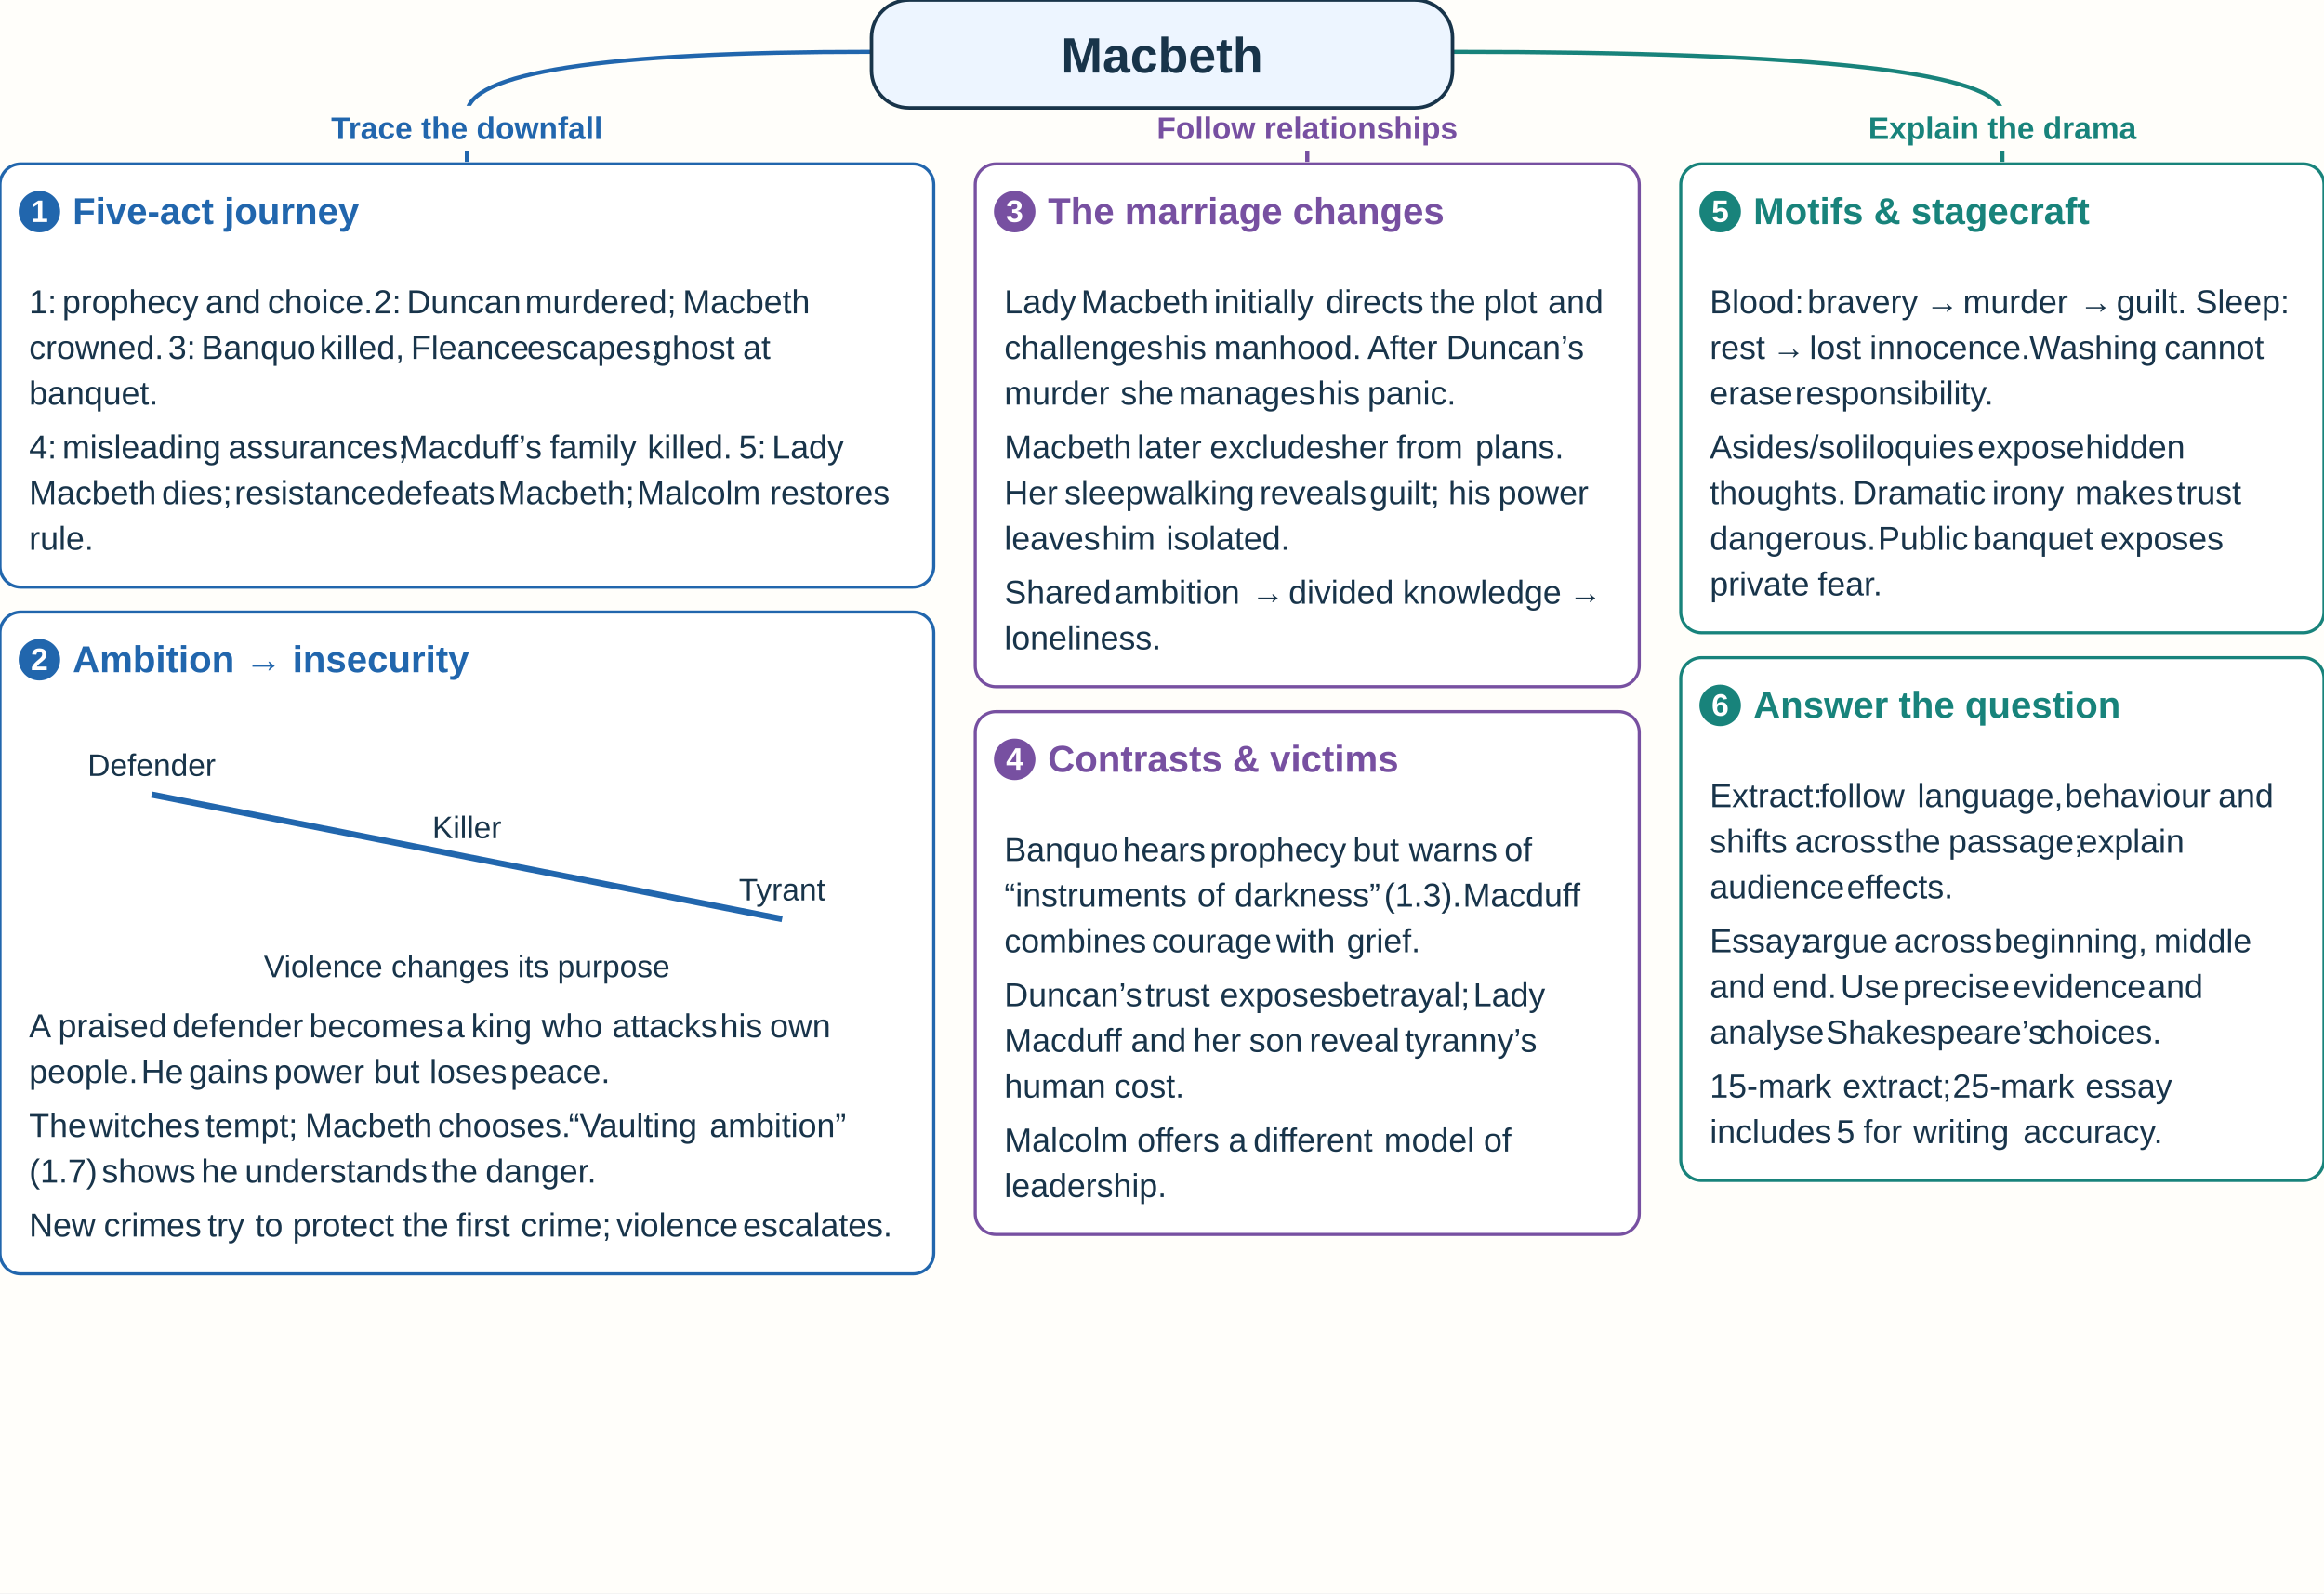
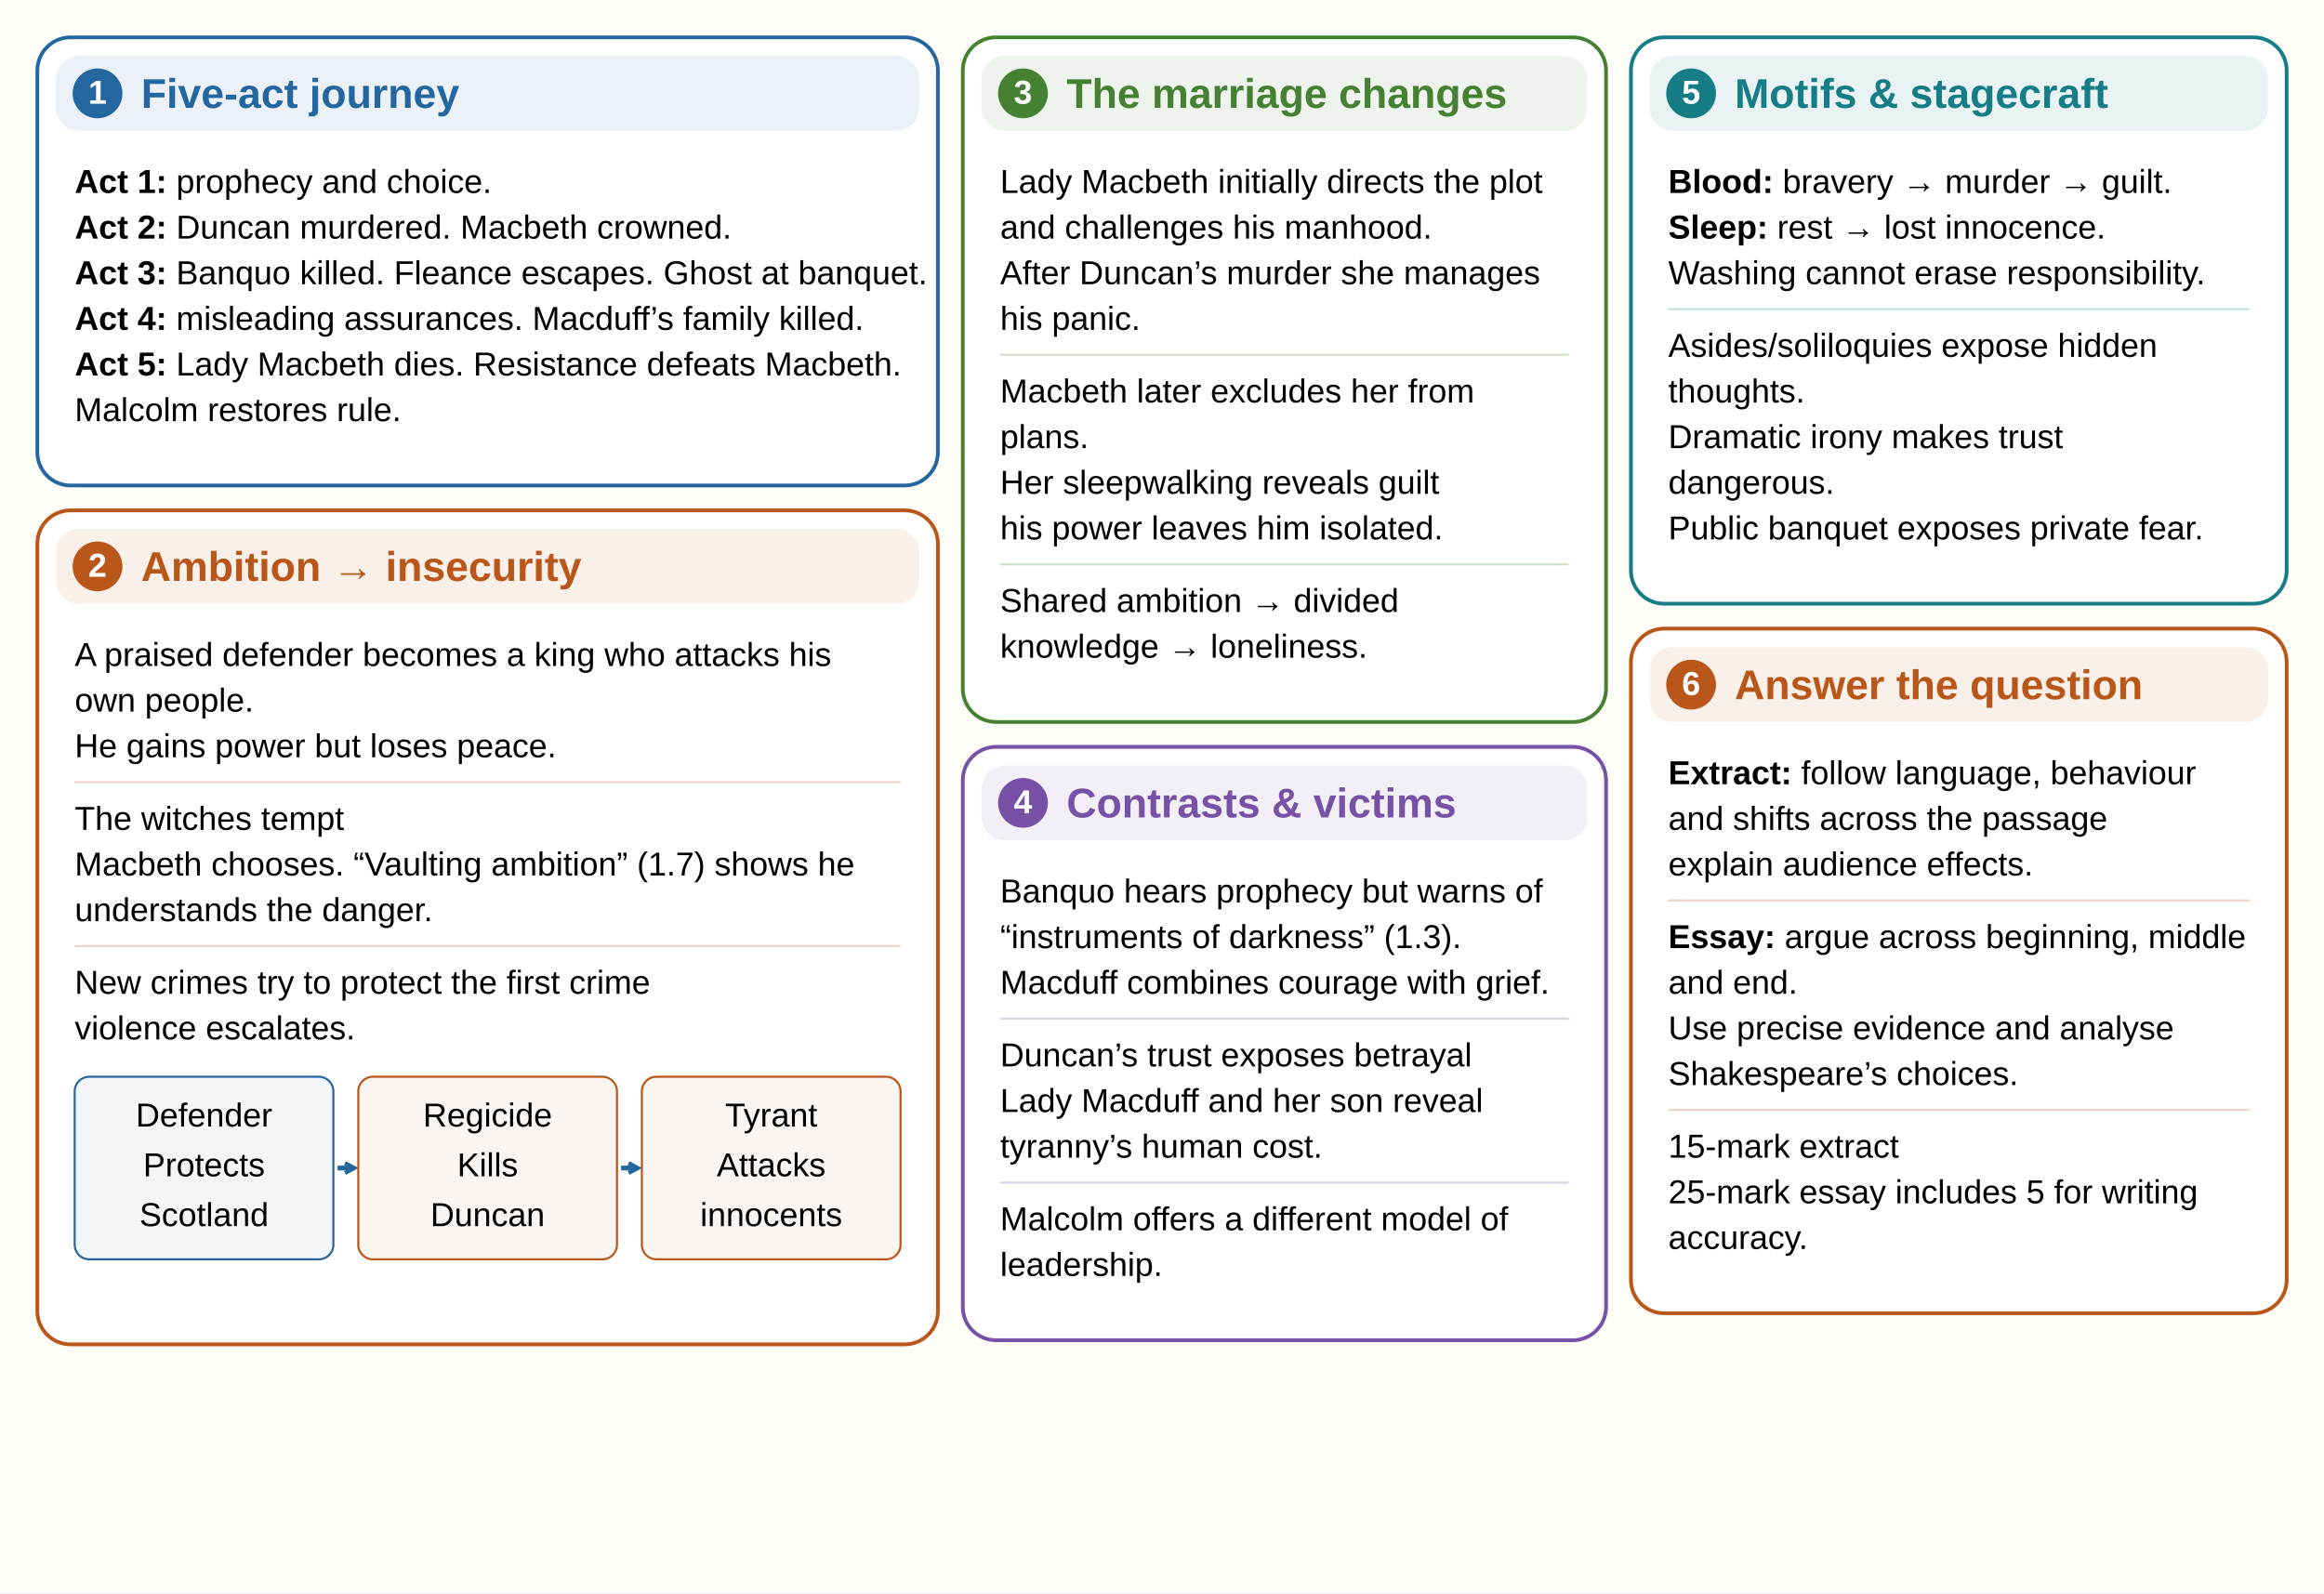
- <svg xmlns="http://www.w3.org/2000/svg" width="2400" height="1645.714" viewBox="0 0 1120 768" role="img" aria-labelledby="title description" data-print-width-mm="277" data-body-size="16">
+ <svg xmlns="http://www.w3.org/2000/svg" width="2400" height="1645.714" viewBox="0 0 1120 768" role="img" aria-labelledby="map-title map-description" data-print-width-mm="277" font-family="Segoe UI,Arial,sans-serif">
  <defs>
-     <radialGradient id="animalFill">
-       <stop stop-color="#fff5de" />
-       <stop offset="1" stop-color="#dceafd" />
-     </radialGradient>
-     <radialGradient id="nucleusFill">
-       <stop stop-color="#ddc7f4" />
-       <stop offset="1" stop-color="#9b79c2" />
-     </radialGradient>
-     <linearGradient id="leafFill" x2="0" y2="1">
-       <stop stop-color="#edf7b8" />
-       <stop offset="1" stop-color="#bfd882" />
-     </linearGradient>
+     <marker id="arrow-2366a0" viewBox="0 0 10 10" refX="9" refY="5" markerWidth="4" markerHeight="4" orient="auto-start-reverse">
+       <path d="M1 1L9 5L1 9" fill="none" stroke="#2366a0" stroke-width="2" stroke-linejoin="round" />
+     </marker>
+     <marker id="arrow-b95619" viewBox="0 0 10 10" refX="9" refY="5" markerWidth="4" markerHeight="4" orient="auto-start-reverse">
+       <path d="M1 1L9 5L1 9" fill="none" stroke="#b95619" stroke-width="2" stroke-linejoin="round" />
+     </marker>
+     <marker id="arrow-468133" viewBox="0 0 10 10" refX="9" refY="5" markerWidth="4" markerHeight="4" orient="auto-start-reverse">
+       <path d="M1 1L9 5L1 9" fill="none" stroke="#468133" stroke-width="2" stroke-linejoin="round" />
+     </marker>
+     <marker id="arrow-7651a5" viewBox="0 0 10 10" refX="9" refY="5" markerWidth="4" markerHeight="4" orient="auto-start-reverse">
+       <path d="M1 1L9 5L1 9" fill="none" stroke="#7651a5" stroke-width="2" stroke-linejoin="round" />
+     </marker>
+     <marker id="arrow-167d87" viewBox="0 0 10 10" refX="9" refY="5" markerWidth="4" markerHeight="4" orient="auto-start-reverse">
+       <path d="M1 1L9 5L1 9" fill="none" stroke="#167d87" stroke-width="2" stroke-linejoin="round" />
+     </marker>
+     <marker id="arrow-b95619" viewBox="0 0 10 10" refX="9" refY="5" markerWidth="4" markerHeight="4" orient="auto-start-reverse">
+       <path d="M1 1L9 5L1 9" fill="none" stroke="#b95619" stroke-width="2" stroke-linejoin="round" />
+     </marker>
  </defs>
-   <rect width="1120" height="768" fill="#fffefa" />
-   <g font-family="Segoe UI, Arial, sans-serif" fill="#18344a">
-     <path class="relationship-path" d="M420.0 25Q225.0 25 225.0 55V78" stroke="#2166ad" stroke-width="2" fill="none" />
-     <rect x="150.008" y="51" width="149.984" height="22" rx="5" fill="#fffefa" />
-     <text class="diagram-label" x="225.00" y="67.00" font-size="15" fill="#2166ad" font-weight="700" text-anchor="middle">Trace the downfall</text>
-     <g class="map-section" id="section-1" data-source-panel="0" data-bounds="0,0,450,204" transform="translate(0 79)">
-       <rect width="450" height="204" rx="10" fill="white" stroke="#2166ad" stroke-width="1.5" />
-       <g class="section-heading">
-         <circle cx="19" cy="23" r="10" fill="#2166ad" />
-         <text class="" x="19.00" y="28.00" font-size="15" fill="white" font-weight="700" text-anchor="middle">1</text>
-         <text class="" x="35.00" y="29.00" font-size="18" fill="#2166ad" font-weight="700" text-anchor="start">Five-act journey</text>
-       </g>
-       <g class="section-body">
-         <text class="body-text" x="14.00" y="72.00" font-size="16" fill="#18344a" font-weight="400" text-anchor="start">1:</text>
-         <text class="body-text" x="30.00" y="72.00" font-size="16" fill="#18344a" font-weight="400" text-anchor="start">prophecy</text>
-         <text class="body-text" x="99.00" y="72.00" font-size="16" fill="#18344a" font-weight="400" text-anchor="start">and</text>
-         <text class="body-text" x="129.00" y="72.00" font-size="16" fill="#18344a" font-weight="400" text-anchor="start">choice.</text>
-         <text class="body-text" x="180.00" y="72.00" font-size="16" fill="#18344a" font-weight="400" text-anchor="start">2:</text>
-         <text class="body-text" x="196.00" y="72.00" font-size="16" fill="#18344a" font-weight="400" text-anchor="start">Duncan</text>
-         <text class="body-text" x="253.00" y="72.00" font-size="16" fill="#18344a" font-weight="400" text-anchor="start">murdered;</text>
-         <text class="body-text" x="329.00" y="72.00" font-size="16" fill="#18344a" font-weight="400" text-anchor="start">Macbeth</text>
-         <text class="body-text" x="14.00" y="94.00" font-size="16" fill="#18344a" font-weight="400" text-anchor="start">crowned.</text>
-         <text class="body-text" x="81.00" y="94.00" font-size="16" fill="#18344a" font-weight="400" text-anchor="start">3:</text>
-         <text class="body-text" x="97.00" y="94.00" font-size="16" fill="#18344a" font-weight="400" text-anchor="start">Banquo</text>
-         <text class="body-text" x="154.00" y="94.00" font-size="16" fill="#18344a" font-weight="400" text-anchor="start">killed,</text>
-         <text class="body-text" x="198.00" y="94.00" font-size="16" fill="#18344a" font-weight="400" text-anchor="start">Fleance</text>
-         <text class="body-text" x="254.00" y="94.00" font-size="16" fill="#18344a" font-weight="400" text-anchor="start">escapes;</text>
-         <text class="body-text" x="315.00" y="94.00" font-size="16" fill="#18344a" font-weight="400" text-anchor="start">ghost</text>
-         <text class="body-text" x="358.00" y="94.00" font-size="16" fill="#18344a" font-weight="400" text-anchor="start">at</text>
-         <text class="body-text" x="14.00" y="116.00" font-size="16" fill="#18344a" font-weight="400" text-anchor="start">banquet.</text>
-         <text class="body-text" x="14.00" y="142.00" font-size="16" fill="#18344a" font-weight="400" text-anchor="start">4:</text>
-         <text class="body-text" x="30.00" y="142.00" font-size="16" fill="#18344a" font-weight="400" text-anchor="start">misleading</text>
-         <text class="body-text" x="110.00" y="142.00" font-size="16" fill="#18344a" font-weight="400" text-anchor="start">assurances;</text>
-         <text class="body-text" x="193.00" y="142.00" font-size="16" fill="#18344a" font-weight="400" text-anchor="start">Macduff’s</text>
-         <text class="body-text" x="264.98" y="142.00" font-size="16" fill="#18344a" font-weight="400" text-anchor="start">family</text>
-         <text class="body-text" x="311.98" y="142.00" font-size="16" fill="#18344a" font-weight="400" text-anchor="start">killed.</text>
-         <text class="body-text" x="355.98" y="142.00" font-size="16" fill="#18344a" font-weight="400" text-anchor="start">5:</text>
-         <text class="body-text" x="371.98" y="142.00" font-size="16" fill="#18344a" font-weight="400" text-anchor="start">Lady</text>
-         <text class="body-text" x="14.00" y="164.00" font-size="16" fill="#18344a" font-weight="400" text-anchor="start">Macbeth</text>
-         <text class="body-text" x="78.00" y="164.00" font-size="16" fill="#18344a" font-weight="400" text-anchor="start">dies;</text>
-         <text class="body-text" x="113.00" y="164.00" font-size="16" fill="#18344a" font-weight="400" text-anchor="start">resistance</text>
-         <text class="body-text" x="186.00" y="164.00" font-size="16" fill="#18344a" font-weight="400" text-anchor="start">defeats</text>
-         <text class="body-text" x="240.00" y="164.00" font-size="16" fill="#18344a" font-weight="400" text-anchor="start">Macbeth;</text>
-         <text class="body-text" x="307.00" y="164.00" font-size="16" fill="#18344a" font-weight="400" text-anchor="start">Malcolm</text>
-         <text class="body-text" x="371.00" y="164.00" font-size="16" fill="#18344a" font-weight="400" text-anchor="start">restores</text>
-         <text class="body-text" x="14.00" y="186.00" font-size="16" fill="#18344a" font-weight="400" text-anchor="start">rule.</text>
+   <rect width="1120" height="768" fill="#fffdf8" />
+   <g class="map-section" id="section-1" data-source-panel="0" data-bounds="0,0,434,216" transform="translate(18 18)">
+     <rect width="434" height="216" rx="16" fill="white" stroke="#2366a0" stroke-width="1.8" />
+     <g class="section-heading">
+       <rect x="9" y="9" width="416" height="36" rx="11" fill="#2366a0" opacity=".09" />
+       <circle cx="29" cy="27" r="12" fill="#2366a0" />
+       <text class="diagram-label" x="29" y="32" font-size="16" fill="white" font-weight="700" text-anchor="middle">1</text>
+       <text class="panel-title" x="50" y="34" font-size="20" fill="#2366a0" font-weight="700" text-anchor="start">Five-act journey</text>
+     </g>
+     <g class="section-body">
+       <text class="body-text" x="18" y="75" font-size="16" fill="#000000" font-weight="400" text-anchor="start">
+         <tspan font-weight="700">Act</tspan>
+         <tspan font-weight="700">1:</tspan> prophecy and choice.</text>
+       <text class="body-text" x="18" y="97" font-size="16" fill="#000000" font-weight="400" text-anchor="start">
+         <tspan font-weight="700">Act</tspan>
+         <tspan font-weight="700">2:</tspan> Duncan murdered. Macbeth crowned.</text>
+       <text class="body-text" x="18" y="119" font-size="16" fill="#000000" font-weight="400" text-anchor="start">
+         <tspan font-weight="700">Act</tspan>
+         <tspan font-weight="700">3:</tspan> Banquo killed. Fleance escapes. Ghost at banquet.</text>
+       <text class="body-text" x="18" y="141" font-size="16" fill="#000000" font-weight="400" text-anchor="start">
+         <tspan font-weight="700">Act</tspan>
+         <tspan font-weight="700">4:</tspan> misleading assurances. Macduff’s family killed.</text>
+       <text class="body-text" x="18" y="163" font-size="16" fill="#000000" font-weight="400" text-anchor="start">
+         <tspan font-weight="700">Act</tspan>
+         <tspan font-weight="700">5:</tspan> Lady Macbeth dies. Resistance defeats Macbeth.</text>
+       <text class="body-text" x="18" y="185" font-size="16" fill="#000000" font-weight="400" text-anchor="start">Malcolm restores rule.</text>
+     </g>
+   </g>
+   <g class="map-section" id="section-2" data-source-panel="1" data-bounds="0,0,434,402" transform="translate(18 246)">
+     <rect width="434" height="402" rx="16" fill="white" stroke="#b95619" stroke-width="1.8" />
+     <g class="section-heading">
+       <rect x="9" y="9" width="416" height="36" rx="11" fill="#b95619" opacity=".09" />
+       <circle cx="29" cy="27" r="12" fill="#b95619" />
+       <text class="diagram-label" x="29" y="32" font-size="16" fill="white" font-weight="700" text-anchor="middle">2</text>
+       <text class="panel-title" x="50" y="34" font-size="20" fill="#b95619" font-weight="700" text-anchor="start">Ambition → insecurity</text>
+     </g>
+     <g class="section-body">
+       <text class="body-text" x="18" y="75" font-size="16" fill="#000000" font-weight="400" text-anchor="start">A praised defender becomes a king who attacks his</text>
+       <text class="body-text" x="18" y="97" font-size="16" fill="#000000" font-weight="400" text-anchor="start">own people.</text>
+       <text class="body-text" x="18" y="119" font-size="16" fill="#000000" font-weight="400" text-anchor="start">He gains power but loses peace.</text>
+       <path class="section-divider" d="M18 131H416" stroke="#b95619" stroke-opacity=".25" stroke-width="1" fill="none" />
+       <text class="body-text" x="18" y="154" font-size="16" fill="#000000" font-weight="400" text-anchor="start">The witches tempt</text>
+       <text class="body-text" x="18" y="176" font-size="16" fill="#000000" font-weight="400" text-anchor="start">Macbeth chooses. “Vaulting ambition” (1.7) shows he</text>
+       <text class="body-text" x="18" y="198" font-size="16" fill="#000000" font-weight="400" text-anchor="start">understands the danger.</text>
+       <path class="section-divider" d="M18 210H416" stroke="#b95619" stroke-opacity=".25" stroke-width="1" fill="none" />
+       <text class="body-text" x="18" y="233" font-size="16" fill="#000000" font-weight="400" text-anchor="start">New crimes try to protect the first crime</text>
+       <text class="body-text" x="18" y="255" font-size="16" fill="#000000" font-weight="400" text-anchor="start">violence escalates.</text>
+       <g transform="translate(18 273)">
+         <g class="concept-illustration">
+           <rect x="0.0" y="0" width="124.667" height="88" rx="7" fill="#2366a0" fill-opacity=".06" stroke="#2366a0" />
+           <text class="diagram-label" x="62.333" y="24" font-size="16" fill="#000000" text-anchor="middle">Defender</text>
+           <text class="diagram-label" x="62.333" y="48" font-size="16" fill="#000000" text-anchor="middle">Protects</text>
+           <text class="diagram-label" x="62.333" y="72" font-size="16" fill="#000000" text-anchor="middle">Scotland</text>
+           <path d="M126.667 44L134.667 44" stroke="#2366a0" stroke-width="2.3" fill="none" />
+           <path d="M130.279 46.397L134.667 44L130.279 41.603" stroke="#2366a0" stroke-width="2" fill="none" />
+           <rect x="136.667" y="0" width="124.667" height="88" rx="7" fill="#b95619" fill-opacity=".06" stroke="#b95619" />
+           <text class="diagram-label" x="199" y="24" font-size="16" fill="#000000" text-anchor="middle">Regicide</text>
+           <text class="diagram-label" x="199" y="48" font-size="16" fill="#000000" text-anchor="middle">Kills</text>
+           <text class="diagram-label" x="199" y="72" font-size="16" fill="#000000" text-anchor="middle">Duncan</text>
+           <path d="M263.333 44L271.333 44" stroke="#2366a0" stroke-width="2.3" fill="none" />
+           <path d="M266.945 46.397L271.333 44L266.945 41.603" stroke="#2366a0" stroke-width="2" fill="none" />
+           <rect x="273.333" y="0" width="124.667" height="88" rx="7" fill="#b95619" fill-opacity=".06" stroke="#b95619" />
+           <text class="diagram-label" x="335.667" y="24" font-size="16" fill="#000000" text-anchor="middle">Tyrant</text>
+           <text class="diagram-label" x="335.667" y="48" font-size="16" fill="#000000" text-anchor="middle">Attacks</text>
+           <text class="diagram-label" x="335.667" y="72" font-size="16" fill="#000000" text-anchor="middle">innocents</text>
+         </g>
      </g>
    </g>
-     <g class="map-section" id="section-2" data-source-panel="1" data-bounds="0,0,450,319" transform="translate(0 295)">
-       <rect width="450" height="319" rx="10" fill="white" stroke="#2166ad" stroke-width="1.5" />
-       <g class="section-heading">
-         <circle cx="19" cy="23" r="10" fill="#2166ad" />
-         <text class="" x="19.00" y="28.00" font-size="15" fill="white" font-weight="700" text-anchor="middle">2</text>
-         <text class="" x="35.00" y="29.00" font-size="18" fill="#2166ad" font-weight="700" text-anchor="start">Ambition → insecurity</text>
-       </g>
-       <g class="section-body">
-         <g class="concept-illustration" transform="translate(14 59)">
-           <path d="M59.08 29L211.0 59L362.92 89" stroke="#2166ad" stroke-width="3" fill="none" />
-           <text class="diagram-label" x="59.08" y="20.00" font-size="15" fill="#18344a" font-weight="400" text-anchor="middle">Defender</text>
-           <text class="diagram-label" x="211.00" y="50.00" font-size="15" fill="#18344a" font-weight="400" text-anchor="middle">Killer</text>
-           <text class="diagram-label" x="362.92" y="80.00" font-size="15" fill="#18344a" font-weight="400" text-anchor="middle">Tyrant</text>
-           <text class="diagram-label" x="211.00" y="117.00" font-size="15" fill="#18344a" font-weight="400" text-anchor="middle">Violence changes its purpose</text>
-         </g>
-         <text class="body-text" x="14.00" y="205.00" font-size="16" fill="#18344a" font-weight="400" text-anchor="start">A</text>
-         <text class="body-text" x="28.00" y="205.00" font-size="16" fill="#18344a" font-weight="400" text-anchor="start">praised</text>
-         <text class="body-text" x="83.00" y="205.00" font-size="16" fill="#18344a" font-weight="400" text-anchor="start">defender</text>
-         <text class="body-text" x="149.00" y="205.00" font-size="16" fill="#18344a" font-weight="400" text-anchor="start">becomes</text>
-         <text class="body-text" x="215.00" y="205.00" font-size="16" fill="#18344a" font-weight="400" text-anchor="start">a</text>
-         <text class="body-text" x="227.00" y="205.00" font-size="16" fill="#18344a" font-weight="400" text-anchor="start">king</text>
-         <text class="body-text" x="261.00" y="205.00" font-size="16" fill="#18344a" font-weight="400" text-anchor="start">who</text>
-         <text class="body-text" x="295.00" y="205.00" font-size="16" fill="#18344a" font-weight="400" text-anchor="start">attacks</text>
-         <text class="body-text" x="347.00" y="205.00" font-size="16" fill="#18344a" font-weight="400" text-anchor="start">his</text>
-         <text class="body-text" x="371.00" y="205.00" font-size="16" fill="#18344a" font-weight="400" text-anchor="start">own</text>
-         <text class="body-text" x="14.00" y="227.00" font-size="16" fill="#18344a" font-weight="400" text-anchor="start">people.</text>
-         <text class="body-text" x="68.00" y="227.00" font-size="16" fill="#18344a" font-weight="400" text-anchor="start">He</text>
-         <text class="body-text" x="91.00" y="227.00" font-size="16" fill="#18344a" font-weight="400" text-anchor="start">gains</text>
-         <text class="body-text" x="132.00" y="227.00" font-size="16" fill="#18344a" font-weight="400" text-anchor="start">power</text>
-         <text class="body-text" x="180.00" y="227.00" font-size="16" fill="#18344a" font-weight="400" text-anchor="start">but</text>
-         <text class="body-text" x="207.00" y="227.00" font-size="16" fill="#18344a" font-weight="400" text-anchor="start">loses</text>
-         <text class="body-text" x="246.00" y="227.00" font-size="16" fill="#18344a" font-weight="400" text-anchor="start">peace.</text>
-         <text class="body-text" x="14.00" y="253.00" font-size="16" fill="#18344a" font-weight="400" text-anchor="start">The</text>
-         <text class="body-text" x="43.00" y="253.00" font-size="16" fill="#18344a" font-weight="400" text-anchor="start">witches</text>
-         <text class="body-text" x="99.00" y="253.00" font-size="16" fill="#18344a" font-weight="400" text-anchor="start">tempt;</text>
-         <text class="body-text" x="147.00" y="253.00" font-size="16" fill="#18344a" font-weight="400" text-anchor="start">Macbeth</text>
-         <text class="body-text" x="211.00" y="253.00" font-size="16" fill="#18344a" font-weight="400" text-anchor="start">chooses.</text>
-         <text class="body-text" x="274.00" y="253.00" font-size="16" fill="#18344a" font-weight="400" text-anchor="start">“Vaulting</text>
-         <text class="body-text" x="341.98" y="253.00" font-size="16" fill="#18344a" font-weight="400" text-anchor="start">ambition”</text>
-         <text class="body-text" x="14.00" y="275.00" font-size="16" fill="#18344a" font-weight="400" text-anchor="start">(1.7)</text>
-         <text class="body-text" x="49.00" y="275.00" font-size="16" fill="#18344a" font-weight="400" text-anchor="start">shows</text>
-         <text class="body-text" x="97.00" y="275.00" font-size="16" fill="#18344a" font-weight="400" text-anchor="start">he</text>
-         <text class="body-text" x="118.00" y="275.00" font-size="16" fill="#18344a" font-weight="400" text-anchor="start">understands</text>
-         <text class="body-text" x="208.00" y="275.00" font-size="16" fill="#18344a" font-weight="400" text-anchor="start">the</text>
-         <text class="body-text" x="234.00" y="275.00" font-size="16" fill="#18344a" font-weight="400" text-anchor="start">danger.</text>
-         <text class="body-text" x="14.00" y="301.00" font-size="16" fill="#18344a" font-weight="400" text-anchor="start">New</text>
-         <text class="body-text" x="50.00" y="301.00" font-size="16" fill="#18344a" font-weight="400" text-anchor="start">crimes</text>
-         <text class="body-text" x="100.00" y="301.00" font-size="16" fill="#18344a" font-weight="400" text-anchor="start">try</text>
-         <text class="body-text" x="123.00" y="301.00" font-size="16" fill="#18344a" font-weight="400" text-anchor="start">to</text>
-         <text class="body-text" x="141.00" y="301.00" font-size="16" fill="#18344a" font-weight="400" text-anchor="start">protect</text>
-         <text class="body-text" x="194.00" y="301.00" font-size="16" fill="#18344a" font-weight="400" text-anchor="start">the</text>
-         <text class="body-text" x="220.00" y="301.00" font-size="16" fill="#18344a" font-weight="400" text-anchor="start">first</text>
-         <text class="body-text" x="251.00" y="301.00" font-size="16" fill="#18344a" font-weight="400" text-anchor="start">crime;</text>
-         <text class="body-text" x="297.00" y="301.00" font-size="16" fill="#18344a" font-weight="400" text-anchor="start">violence</text>
-         <text class="body-text" x="358.00" y="301.00" font-size="16" fill="#18344a" font-weight="400" text-anchor="start">escalates.</text>
-       </g>
+   </g>
+   <g class="map-section" id="section-3" data-source-panel="2" data-bounds="0,0,310,330" transform="translate(464 18)">
+     <rect width="310" height="330" rx="16" fill="white" stroke="#468133" stroke-width="1.8" />
+     <g class="section-heading">
+       <rect x="9" y="9" width="292" height="36" rx="11" fill="#468133" opacity=".09" />
+       <circle cx="29" cy="27" r="12" fill="#468133" />
+       <text class="diagram-label" x="29" y="32" font-size="16" fill="white" font-weight="700" text-anchor="middle">3</text>
+       <text class="panel-title" x="50" y="34" font-size="20" fill="#468133" font-weight="700" text-anchor="start">The marriage changes</text>
    </g>
-     <path class="relationship-path" d="M560 52Q630.0 55 630.0 55V78" stroke="#7750a1" stroke-width="2" fill="none" />
-     <rect x="550.0" y="51" width="160.0" height="22" rx="5" fill="#fffefa" />
-     <text class="diagram-label" x="630.00" y="67.00" font-size="15" fill="#7750a1" font-weight="700" text-anchor="middle">Follow relationships</text>
-     <g class="map-section" id="section-3" data-source-panel="2" data-bounds="0,0,320,252" transform="translate(470 79)">
-       <rect width="320" height="252" rx="10" fill="white" stroke="#7750a1" stroke-width="1.5" />
-       <g class="section-heading">
-         <circle cx="19" cy="23" r="10" fill="#7750a1" />
-         <text class="" x="19.00" y="28.00" font-size="15" fill="white" font-weight="700" text-anchor="middle">3</text>
-         <text class="" x="35.00" y="29.00" font-size="18" fill="#7750a1" font-weight="700" text-anchor="start">The marriage changes</text>
-       </g>
-       <g class="section-body">
-         <text class="body-text" x="14.00" y="72.00" font-size="16" fill="#18344a" font-weight="400" text-anchor="start">Lady</text>
-         <text class="body-text" x="51.00" y="72.00" font-size="16" fill="#18344a" font-weight="400" text-anchor="start">Macbeth</text>
-         <text class="body-text" x="115.00" y="72.00" font-size="16" fill="#18344a" font-weight="400" text-anchor="start">initially</text>
-         <text class="body-text" x="169.00" y="72.00" font-size="16" fill="#18344a" font-weight="400" text-anchor="start">directs</text>
-         <text class="body-text" x="219.00" y="72.00" font-size="16" fill="#18344a" font-weight="400" text-anchor="start">the</text>
-         <text class="body-text" x="245.00" y="72.00" font-size="16" fill="#18344a" font-weight="400" text-anchor="start">plot</text>
-         <text class="body-text" x="276.00" y="72.00" font-size="16" fill="#18344a" font-weight="400" text-anchor="start">and</text>
-         <text class="body-text" x="14.00" y="94.00" font-size="16" fill="#18344a" font-weight="400" text-anchor="start">challenges</text>
-         <text class="body-text" x="91.00" y="94.00" font-size="16" fill="#18344a" font-weight="400" text-anchor="start">his</text>
-         <text class="body-text" x="115.00" y="94.00" font-size="16" fill="#18344a" font-weight="400" text-anchor="start">manhood.</text>
-         <text class="body-text" x="189.00" y="94.00" font-size="16" fill="#18344a" font-weight="400" text-anchor="start">After</text>
-         <text class="body-text" x="227.00" y="94.00" font-size="16" fill="#18344a" font-weight="400" text-anchor="start">Duncan’s</text>
-         <text class="body-text" x="14.00" y="116.00" font-size="16" fill="#18344a" font-weight="400" text-anchor="start">murder</text>
-         <text class="body-text" x="70.00" y="116.00" font-size="16" fill="#18344a" font-weight="400" text-anchor="start">she</text>
-         <text class="body-text" x="98.00" y="116.00" font-size="16" fill="#18344a" font-weight="400" text-anchor="start">manages</text>
-         <text class="body-text" x="165.00" y="116.00" font-size="16" fill="#18344a" font-weight="400" text-anchor="start">his</text>
-         <text class="body-text" x="189.00" y="116.00" font-size="16" fill="#18344a" font-weight="400" text-anchor="start">panic.</text>
-         <text class="body-text" x="14.00" y="142.00" font-size="16" fill="#18344a" font-weight="400" text-anchor="start">Macbeth</text>
-         <text class="body-text" x="78.00" y="142.00" font-size="16" fill="#18344a" font-weight="400" text-anchor="start">later</text>
-         <text class="body-text" x="113.00" y="142.00" font-size="16" fill="#18344a" font-weight="400" text-anchor="start">excludes</text>
-         <text class="body-text" x="176.00" y="142.00" font-size="16" fill="#18344a" font-weight="400" text-anchor="start">her</text>
-         <text class="body-text" x="203.00" y="142.00" font-size="16" fill="#18344a" font-weight="400" text-anchor="start">from</text>
-         <text class="body-text" x="241.00" y="142.00" font-size="16" fill="#18344a" font-weight="400" text-anchor="start">plans.</text>
-         <text class="body-text" x="14.00" y="164.00" font-size="16" fill="#18344a" font-weight="400" text-anchor="start">Her</text>
-         <text class="body-text" x="43.00" y="164.00" font-size="16" fill="#18344a" font-weight="400" text-anchor="start">sleepwalking</text>
-         <text class="body-text" x="137.00" y="164.00" font-size="16" fill="#18344a" font-weight="400" text-anchor="start">reveals</text>
-         <text class="body-text" x="190.00" y="164.00" font-size="16" fill="#18344a" font-weight="400" text-anchor="start">guilt;</text>
-         <text class="body-text" x="228.00" y="164.00" font-size="16" fill="#18344a" font-weight="400" text-anchor="start">his</text>
-         <text class="body-text" x="252.00" y="164.00" font-size="16" fill="#18344a" font-weight="400" text-anchor="start">power</text>
-         <text class="body-text" x="14.00" y="186.00" font-size="16" fill="#18344a" font-weight="400" text-anchor="start">leaves</text>
-         <text class="body-text" x="61.00" y="186.00" font-size="16" fill="#18344a" font-weight="400" text-anchor="start">him</text>
-         <text class="body-text" x="92.00" y="186.00" font-size="16" fill="#18344a" font-weight="400" text-anchor="start">isolated.</text>
-         <text class="body-text" x="14.00" y="212.00" font-size="16" fill="#18344a" font-weight="400" text-anchor="start">Shared</text>
-         <text class="body-text" x="67.00" y="212.00" font-size="16" fill="#18344a" font-weight="400" text-anchor="start">ambition</text>
-         <text class="body-text" x="133.00" y="212.00" font-size="16" fill="#18344a" font-weight="400" text-anchor="start">→</text>
-         <text class="body-text" x="151.00" y="212.00" font-size="16" fill="#18344a" font-weight="400" text-anchor="start">divided</text>
-         <text class="body-text" x="206.00" y="212.00" font-size="16" fill="#18344a" font-weight="400" text-anchor="start">knowledge</text>
-         <text class="body-text" x="286.00" y="212.00" font-size="16" fill="#18344a" font-weight="400" text-anchor="start">→</text>
-         <text class="body-text" x="14.00" y="234.00" font-size="16" fill="#18344a" font-weight="400" text-anchor="start">loneliness.</text>
-       </g>
+     <g class="section-body">
+       <text class="body-text" x="18" y="75" font-size="16" fill="#000000" font-weight="400" text-anchor="start">Lady Macbeth initially directs the plot</text>
+       <text class="body-text" x="18" y="97" font-size="16" fill="#000000" font-weight="400" text-anchor="start">and challenges his manhood.</text>
+       <text class="body-text" x="18" y="119" font-size="16" fill="#000000" font-weight="400" text-anchor="start">After Duncan’s murder she manages</text>
+       <text class="body-text" x="18" y="141" font-size="16" fill="#000000" font-weight="400" text-anchor="start">his panic.</text>
+       <path class="section-divider" d="M18 153H292" stroke="#468133" stroke-opacity=".25" stroke-width="1" fill="none" />
+       <text class="body-text" x="18" y="176" font-size="16" fill="#000000" font-weight="400" text-anchor="start">Macbeth later excludes her from</text>
+       <text class="body-text" x="18" y="198" font-size="16" fill="#000000" font-weight="400" text-anchor="start">plans.</text>
+       <text class="body-text" x="18" y="220" font-size="16" fill="#000000" font-weight="400" text-anchor="start">Her sleepwalking reveals guilt</text>
+       <text class="body-text" x="18" y="242" font-size="16" fill="#000000" font-weight="400" text-anchor="start">his power leaves him isolated.</text>
+       <path class="section-divider" d="M18 254H292" stroke="#468133" stroke-opacity=".25" stroke-width="1" fill="none" />
+       <text class="body-text" x="18" y="277" font-size="16" fill="#000000" font-weight="400" text-anchor="start">Shared ambition → divided</text>
+       <text class="body-text" x="18" y="299" font-size="16" fill="#000000" font-weight="400" text-anchor="start">knowledge → loneliness.</text>
    </g>
-     <g class="map-section" id="section-4" data-source-panel="3" data-bounds="0,0,320,252" transform="translate(470 343)">
-       <rect width="320" height="252" rx="10" fill="white" stroke="#7750a1" stroke-width="1.5" />
-       <g class="section-heading">
-         <circle cx="19" cy="23" r="10" fill="#7750a1" />
-         <text class="" x="19.00" y="28.00" font-size="15" fill="white" font-weight="700" text-anchor="middle">4</text>
-         <text class="" x="35.00" y="29.00" font-size="18" fill="#7750a1" font-weight="700" text-anchor="start">Contrasts &amp; victims</text>
-       </g>
-       <g class="section-body">
-         <text class="body-text" x="14.00" y="72.00" font-size="16" fill="#18344a" font-weight="400" text-anchor="start">Banquo</text>
-         <text class="body-text" x="71.00" y="72.00" font-size="16" fill="#18344a" font-weight="400" text-anchor="start">hears</text>
-         <text class="body-text" x="113.00" y="72.00" font-size="16" fill="#18344a" font-weight="400" text-anchor="start">prophecy</text>
-         <text class="body-text" x="182.00" y="72.00" font-size="16" fill="#18344a" font-weight="400" text-anchor="start">but</text>
-         <text class="body-text" x="209.00" y="72.00" font-size="16" fill="#18344a" font-weight="400" text-anchor="start">warns</text>
-         <text class="body-text" x="255.00" y="72.00" font-size="16" fill="#18344a" font-weight="400" text-anchor="start">of</text>
-         <text class="body-text" x="14.00" y="94.00" font-size="16" fill="#18344a" font-weight="400" text-anchor="start">“instruments</text>
-         <text class="body-text" x="107.00" y="94.00" font-size="16" fill="#18344a" font-weight="400" text-anchor="start">of</text>
-         <text class="body-text" x="125.00" y="94.00" font-size="16" fill="#18344a" font-weight="400" text-anchor="start">darkness”</text>
-         <text class="body-text" x="197.00" y="94.00" font-size="16" fill="#18344a" font-weight="400" text-anchor="start">(1.3).</text>
-         <text class="body-text" x="235.00" y="94.00" font-size="16" fill="#18344a" font-weight="400" text-anchor="start">Macduff</text>
-         <text class="body-text" x="14.00" y="116.00" font-size="16" fill="#18344a" font-weight="400" text-anchor="start">combines</text>
-         <text class="body-text" x="85.00" y="116.00" font-size="16" fill="#18344a" font-weight="400" text-anchor="start">courage</text>
-         <text class="body-text" x="145.00" y="116.00" font-size="16" fill="#18344a" font-weight="400" text-anchor="start">with</text>
-         <text class="body-text" x="179.00" y="116.00" font-size="16" fill="#18344a" font-weight="400" text-anchor="start">grief.</text>
-         <text class="body-text" x="14.00" y="142.00" font-size="16" fill="#18344a" font-weight="400" text-anchor="start">Duncan’s</text>
-         <text class="body-text" x="81.98" y="142.00" font-size="16" fill="#18344a" font-weight="400" text-anchor="start">trust</text>
-         <text class="body-text" x="117.98" y="142.00" font-size="16" fill="#18344a" font-weight="400" text-anchor="start">exposes</text>
-         <text class="body-text" x="176.98" y="142.00" font-size="16" fill="#18344a" font-weight="400" text-anchor="start">betrayal;</text>
-         <text class="body-text" x="239.98" y="142.00" font-size="16" fill="#18344a" font-weight="400" text-anchor="start">Lady</text>
-         <text class="body-text" x="14.00" y="164.00" font-size="16" fill="#18344a" font-weight="400" text-anchor="start">Macduff</text>
-         <text class="body-text" x="75.00" y="164.00" font-size="16" fill="#18344a" font-weight="400" text-anchor="start">and</text>
-         <text class="body-text" x="105.00" y="164.00" font-size="16" fill="#18344a" font-weight="400" text-anchor="start">her</text>
-         <text class="body-text" x="132.00" y="164.00" font-size="16" fill="#18344a" font-weight="400" text-anchor="start">son</text>
-         <text class="body-text" x="161.00" y="164.00" font-size="16" fill="#18344a" font-weight="400" text-anchor="start">reveal</text>
-         <text class="body-text" x="207.00" y="164.00" font-size="16" fill="#18344a" font-weight="400" text-anchor="start">tyranny’s</text>
-         <text class="body-text" x="14.00" y="186.00" font-size="16" fill="#18344a" font-weight="400" text-anchor="start">human</text>
-         <text class="body-text" x="67.00" y="186.00" font-size="16" fill="#18344a" font-weight="400" text-anchor="start">cost.</text>
-         <text class="body-text" x="14.00" y="212.00" font-size="16" fill="#18344a" font-weight="400" text-anchor="start">Malcolm</text>
-         <text class="body-text" x="78.00" y="212.00" font-size="16" fill="#18344a" font-weight="400" text-anchor="start">offers</text>
-         <text class="body-text" x="122.00" y="212.00" font-size="16" fill="#18344a" font-weight="400" text-anchor="start">a</text>
-         <text class="body-text" x="134.00" y="212.00" font-size="16" fill="#18344a" font-weight="400" text-anchor="start">different</text>
-         <text class="body-text" x="197.00" y="212.00" font-size="16" fill="#18344a" font-weight="400" text-anchor="start">model</text>
-         <text class="body-text" x="245.00" y="212.00" font-size="16" fill="#18344a" font-weight="400" text-anchor="start">of</text>
-         <text class="body-text" x="14.00" y="234.00" font-size="16" fill="#18344a" font-weight="400" text-anchor="start">leadership.</text>
-       </g>
+   </g>
+   <g class="map-section" id="section-4" data-source-panel="3" data-bounds="0,0,310,286" transform="translate(464 360)">
+     <rect width="310" height="286" rx="16" fill="white" stroke="#7651a5" stroke-width="1.8" />
+     <g class="section-heading">
+       <rect x="9" y="9" width="292" height="36" rx="11" fill="#7651a5" opacity=".09" />
+       <circle cx="29" cy="27" r="12" fill="#7651a5" />
+       <text class="diagram-label" x="29" y="32" font-size="16" fill="white" font-weight="700" text-anchor="middle">4</text>
+       <text class="panel-title" x="50" y="34" font-size="20" fill="#7651a5" font-weight="700" text-anchor="start">Contrasts &amp; victims</text>
    </g>
-     <path class="relationship-path" d="M700.0 25Q965.0 25 965.0 55V78" stroke="#18837b" stroke-width="2" fill="none" />
-     <rect x="892.0" y="51" width="146.0" height="22" rx="5" fill="#fffefa" />
-     <text class="diagram-label" x="965.00" y="67.00" font-size="15" fill="#18837b" font-weight="700" text-anchor="middle">Explain the drama</text>
-     <g class="map-section" id="section-5" data-source-panel="4" data-bounds="0,0,310,226" transform="translate(810 79)">
-       <rect width="310" height="226" rx="10" fill="white" stroke="#18837b" stroke-width="1.5" />
-       <g class="section-heading">
-         <circle cx="19" cy="23" r="10" fill="#18837b" />
-         <text class="" x="19.00" y="28.00" font-size="15" fill="white" font-weight="700" text-anchor="middle">5</text>
-         <text class="" x="35.00" y="29.00" font-size="18" fill="#18837b" font-weight="700" text-anchor="start">Motifs &amp; stagecraft</text>
-       </g>
-       <g class="section-body">
-         <text class="body-text" x="14.00" y="72.00" font-size="16" fill="#18344a" font-weight="400" text-anchor="start">Blood:</text>
-         <text class="body-text" x="61.00" y="72.00" font-size="16" fill="#18344a" font-weight="400" text-anchor="start">bravery</text>
-         <text class="body-text" x="118.00" y="72.00" font-size="16" fill="#18344a" font-weight="400" text-anchor="start">→</text>
-         <text class="body-text" x="136.00" y="72.00" font-size="16" fill="#18344a" font-weight="400" text-anchor="start">murder</text>
-         <text class="body-text" x="192.00" y="72.00" font-size="16" fill="#18344a" font-weight="400" text-anchor="start">→</text>
-         <text class="body-text" x="210.00" y="72.00" font-size="16" fill="#18344a" font-weight="400" text-anchor="start">guilt.</text>
-         <text class="body-text" x="248.00" y="72.00" font-size="16" fill="#18344a" font-weight="400" text-anchor="start">Sleep:</text>
-         <text class="body-text" x="14.00" y="94.00" font-size="16" fill="#18344a" font-weight="400" text-anchor="start">rest</text>
-         <text class="body-text" x="44.00" y="94.00" font-size="16" fill="#18344a" font-weight="400" text-anchor="start">→</text>
-         <text class="body-text" x="62.00" y="94.00" font-size="16" fill="#18344a" font-weight="400" text-anchor="start">lost</text>
-         <text class="body-text" x="91.00" y="94.00" font-size="16" fill="#18344a" font-weight="400" text-anchor="start">innocence.</text>
-         <text class="body-text" x="168.00" y="94.00" font-size="16" fill="#18344a" font-weight="400" text-anchor="start">Washing</text>
-         <text class="body-text" x="233.00" y="94.00" font-size="16" fill="#18344a" font-weight="400" text-anchor="start">cannot</text>
-         <text class="body-text" x="14.00" y="116.00" font-size="16" fill="#18344a" font-weight="400" text-anchor="start">erase</text>
-         <text class="body-text" x="55.00" y="116.00" font-size="16" fill="#18344a" font-weight="400" text-anchor="start">responsibility.</text>
-         <text class="body-text" x="14.00" y="142.00" font-size="16" fill="#18344a" font-weight="400" text-anchor="start">Asides/soliloquies</text>
-         <text class="body-text" x="143.00" y="142.00" font-size="16" fill="#18344a" font-weight="400" text-anchor="start">expose</text>
-         <text class="body-text" x="195.00" y="142.00" font-size="16" fill="#18344a" font-weight="400" text-anchor="start">hidden</text>
-         <text class="body-text" x="14.00" y="164.00" font-size="16" fill="#18344a" font-weight="400" text-anchor="start">thoughts.</text>
-         <text class="body-text" x="83.00" y="164.00" font-size="16" fill="#18344a" font-weight="400" text-anchor="start">Dramatic</text>
-         <text class="body-text" x="150.00" y="164.00" font-size="16" fill="#18344a" font-weight="400" text-anchor="start">irony</text>
-         <text class="body-text" x="190.00" y="164.00" font-size="16" fill="#18344a" font-weight="400" text-anchor="start">makes</text>
-         <text class="body-text" x="239.00" y="164.00" font-size="16" fill="#18344a" font-weight="400" text-anchor="start">trust</text>
-         <text class="body-text" x="14.00" y="186.00" font-size="16" fill="#18344a" font-weight="400" text-anchor="start">dangerous.</text>
-         <text class="body-text" x="95.00" y="186.00" font-size="16" fill="#18344a" font-weight="400" text-anchor="start">Public</text>
-         <text class="body-text" x="141.00" y="186.00" font-size="16" fill="#18344a" font-weight="400" text-anchor="start">banquet</text>
-         <text class="body-text" x="202.00" y="186.00" font-size="16" fill="#18344a" font-weight="400" text-anchor="start">exposes</text>
-         <text class="body-text" x="14.00" y="208.00" font-size="16" fill="#18344a" font-weight="400" text-anchor="start">private</text>
-         <text class="body-text" x="66.00" y="208.00" font-size="16" fill="#18344a" font-weight="400" text-anchor="start">fear.</text>
-       </g>
+     <g class="section-body">
+       <text class="body-text" x="18" y="75" font-size="16" fill="#000000" font-weight="400" text-anchor="start">Banquo hears prophecy but warns of</text>
+       <text class="body-text" x="18" y="97" font-size="16" fill="#000000" font-weight="400" text-anchor="start">“instruments of darkness” (1.3).</text>
+       <text class="body-text" x="18" y="119" font-size="16" fill="#000000" font-weight="400" text-anchor="start">Macduff combines courage with grief.</text>
+       <path class="section-divider" d="M18 131H292" stroke="#7651a5" stroke-opacity=".25" stroke-width="1" fill="none" />
+       <text class="body-text" x="18" y="154" font-size="16" fill="#000000" font-weight="400" text-anchor="start">Duncan’s trust exposes betrayal</text>
+       <text class="body-text" x="18" y="176" font-size="16" fill="#000000" font-weight="400" text-anchor="start">Lady Macduff and her son reveal</text>
+       <text class="body-text" x="18" y="198" font-size="16" fill="#000000" font-weight="400" text-anchor="start">tyranny’s human cost.</text>
+       <path class="section-divider" d="M18 210H292" stroke="#7651a5" stroke-opacity=".25" stroke-width="1" fill="none" />
+       <text class="body-text" x="18" y="233" font-size="16" fill="#000000" font-weight="400" text-anchor="start">Malcolm offers a different model of</text>
+       <text class="body-text" x="18" y="255" font-size="16" fill="#000000" font-weight="400" text-anchor="start">leadership.</text>
    </g>
-     <g class="map-section" id="section-6" data-source-panel="5" data-bounds="0,0,310,252" transform="translate(810 317)">
-       <rect width="310" height="252" rx="10" fill="white" stroke="#18837b" stroke-width="1.5" />
-       <g class="section-heading">
-         <circle cx="19" cy="23" r="10" fill="#18837b" />
-         <text class="" x="19.00" y="28.00" font-size="15" fill="white" font-weight="700" text-anchor="middle">6</text>
-         <text class="" x="35.00" y="29.00" font-size="18" fill="#18837b" font-weight="700" text-anchor="start">Answer the question</text>
-       </g>
-       <g class="section-body">
-         <text class="body-text" x="14.00" y="72.00" font-size="16" fill="#18344a" font-weight="400" text-anchor="start">Extract:</text>
-         <text class="body-text" x="67.00" y="72.00" font-size="16" fill="#18344a" font-weight="400" text-anchor="start">follow</text>
-         <text class="body-text" x="114.00" y="72.00" font-size="16" fill="#18344a" font-weight="400" text-anchor="start">language,</text>
-         <text class="body-text" x="185.00" y="72.00" font-size="16" fill="#18344a" font-weight="400" text-anchor="start">behaviour</text>
-         <text class="body-text" x="259.00" y="72.00" font-size="16" fill="#18344a" font-weight="400" text-anchor="start">and</text>
-         <text class="body-text" x="14.00" y="94.00" font-size="16" fill="#18344a" font-weight="400" text-anchor="start">shifts</text>
-         <text class="body-text" x="55.00" y="94.00" font-size="16" fill="#18344a" font-weight="400" text-anchor="start">across</text>
-         <text class="body-text" x="103.00" y="94.00" font-size="16" fill="#18344a" font-weight="400" text-anchor="start">the</text>
-         <text class="body-text" x="129.00" y="94.00" font-size="16" fill="#18344a" font-weight="400" text-anchor="start">passage;</text>
-         <text class="body-text" x="192.00" y="94.00" font-size="16" fill="#18344a" font-weight="400" text-anchor="start">explain</text>
-         <text class="body-text" x="14.00" y="116.00" font-size="16" fill="#18344a" font-weight="400" text-anchor="start">audience</text>
-         <text class="body-text" x="80.00" y="116.00" font-size="16" fill="#18344a" font-weight="400" text-anchor="start">effects.</text>
-         <text class="body-text" x="14.00" y="142.00" font-size="16" fill="#18344a" font-weight="400" text-anchor="start">Essay:</text>
-         <text class="body-text" x="59.00" y="142.00" font-size="16" fill="#18344a" font-weight="400" text-anchor="start">argue</text>
-         <text class="body-text" x="103.00" y="142.00" font-size="16" fill="#18344a" font-weight="400" text-anchor="start">across</text>
-         <text class="body-text" x="151.00" y="142.00" font-size="16" fill="#18344a" font-weight="400" text-anchor="start">beginning,</text>
-         <text class="body-text" x="228.00" y="142.00" font-size="16" fill="#18344a" font-weight="400" text-anchor="start">middle</text>
-         <text class="body-text" x="14.00" y="164.00" font-size="16" fill="#18344a" font-weight="400" text-anchor="start">and</text>
-         <text class="body-text" x="44.00" y="164.00" font-size="16" fill="#18344a" font-weight="400" text-anchor="start">end.</text>
-         <text class="body-text" x="77.00" y="164.00" font-size="16" fill="#18344a" font-weight="400" text-anchor="start">Use</text>
-         <text class="body-text" x="107.00" y="164.00" font-size="16" fill="#18344a" font-weight="400" text-anchor="start">precise</text>
-         <text class="body-text" x="160.00" y="164.00" font-size="16" fill="#18344a" font-weight="400" text-anchor="start">evidence</text>
-         <text class="body-text" x="225.00" y="164.00" font-size="16" fill="#18344a" font-weight="400" text-anchor="start">and</text>
-         <text class="body-text" x="14.00" y="186.00" font-size="16" fill="#18344a" font-weight="400" text-anchor="start">analyse</text>
-         <text class="body-text" x="70.00" y="186.00" font-size="16" fill="#18344a" font-weight="400" text-anchor="start">Shakespeare’s</text>
-         <text class="body-text" x="172.98" y="186.00" font-size="16" fill="#18344a" font-weight="400" text-anchor="start">choices.</text>
-         <text class="body-text" x="14.00" y="212.00" font-size="16" fill="#18344a" font-weight="400" text-anchor="start">15-mark</text>
-         <text class="body-text" x="78.00" y="212.00" font-size="16" fill="#18344a" font-weight="400" text-anchor="start">extract;</text>
-         <text class="body-text" x="131.00" y="212.00" font-size="16" fill="#18344a" font-weight="400" text-anchor="start">25-mark</text>
-         <text class="body-text" x="195.00" y="212.00" font-size="16" fill="#18344a" font-weight="400" text-anchor="start">essay</text>
-         <text class="body-text" x="14.00" y="234.00" font-size="16" fill="#18344a" font-weight="400" text-anchor="start">includes</text>
-         <text class="body-text" x="75.00" y="234.00" font-size="16" fill="#18344a" font-weight="400" text-anchor="start">5</text>
-         <text class="body-text" x="88.00" y="234.00" font-size="16" fill="#18344a" font-weight="400" text-anchor="start">for</text>
-         <text class="body-text" x="112.00" y="234.00" font-size="16" fill="#18344a" font-weight="400" text-anchor="start">writing</text>
-         <text class="body-text" x="165.00" y="234.00" font-size="16" fill="#18344a" font-weight="400" text-anchor="start">accuracy.</text>
-       </g>
+   </g>
+   <g class="map-section" id="section-5" data-source-panel="4" data-bounds="0,0,316,273" transform="translate(786 18)">
+     <rect width="316" height="273" rx="16" fill="white" stroke="#167d87" stroke-width="1.8" />
+     <g class="section-heading">
+       <rect x="9" y="9" width="298" height="36" rx="11" fill="#167d87" opacity=".09" />
+       <circle cx="29" cy="27" r="12" fill="#167d87" />
+       <text class="diagram-label" x="29" y="32" font-size="16" fill="white" font-weight="700" text-anchor="middle">5</text>
+       <text class="panel-title" x="50" y="34" font-size="20" fill="#167d87" font-weight="700" text-anchor="start">Motifs &amp; stagecraft</text>
    </g>
-     <g class="map-hub" data-bounds="420.0,0,280,52">
-       <rect x="420.0" width="280" height="52" rx="18" fill="#edf5ff" stroke="#18344a" stroke-width="1.7" />
-       <text class="" x="560.00" y="35.00" font-size="24" fill="#18344a" font-weight="700" text-anchor="middle">Macbeth</text>
+     <g class="section-body">
+       <text class="body-text" x="18" y="75" font-size="16" fill="#000000" font-weight="400" text-anchor="start">
+         <tspan font-weight="700">Blood:</tspan> bravery → murder → guilt.</text>
+       <text class="body-text" x="18" y="97" font-size="16" fill="#000000" font-weight="400" text-anchor="start">
+         <tspan font-weight="700">Sleep:</tspan> rest → lost innocence.</text>
+       <text class="body-text" x="18" y="119" font-size="16" fill="#000000" font-weight="400" text-anchor="start">Washing cannot erase responsibility.</text>
+       <path class="section-divider" d="M18 131H298" stroke="#167d87" stroke-opacity=".25" stroke-width="1" fill="none" />
+       <text class="body-text" x="18" y="154" font-size="16" fill="#000000" font-weight="400" text-anchor="start">Asides/soliloquies expose hidden</text>
+       <text class="body-text" x="18" y="176" font-size="16" fill="#000000" font-weight="400" text-anchor="start">thoughts.</text>
+       <text class="body-text" x="18" y="198" font-size="16" fill="#000000" font-weight="400" text-anchor="start">Dramatic irony makes trust</text>
+       <text class="body-text" x="18" y="220" font-size="16" fill="#000000" font-weight="400" text-anchor="start">dangerous.</text>
+       <text class="body-text" x="18" y="242" font-size="16" fill="#000000" font-weight="400" text-anchor="start">Public banquet exposes private fear.</text>
+     </g>
+   </g>
+   <g class="map-section" id="section-6" data-source-panel="5" data-bounds="0,0,316,330" transform="translate(786 303)">
+     <rect width="316" height="330" rx="16" fill="white" stroke="#b95619" stroke-width="1.8" />
+     <g class="section-heading">
+       <rect x="9" y="9" width="298" height="36" rx="11" fill="#b95619" opacity=".09" />
+       <circle cx="29" cy="27" r="12" fill="#b95619" />
+       <text class="diagram-label" x="29" y="32" font-size="16" fill="white" font-weight="700" text-anchor="middle">6</text>
+       <text class="panel-title" x="50" y="34" font-size="20" fill="#b95619" font-weight="700" text-anchor="start">Answer the question</text>
+     </g>
+     <g class="section-body">
+       <text class="body-text" x="18" y="75" font-size="16" fill="#000000" font-weight="400" text-anchor="start">
+         <tspan font-weight="700">Extract:</tspan> follow language, behaviour</text>
+       <text class="body-text" x="18" y="97" font-size="16" fill="#000000" font-weight="400" text-anchor="start">and shifts across the passage</text>
+       <text class="body-text" x="18" y="119" font-size="16" fill="#000000" font-weight="400" text-anchor="start">explain audience effects.</text>
+       <path class="section-divider" d="M18 131H298" stroke="#b95619" stroke-opacity=".25" stroke-width="1" fill="none" />
+       <text class="body-text" x="18" y="154" font-size="16" fill="#000000" font-weight="400" text-anchor="start">
+         <tspan font-weight="700">Essay:</tspan> argue across beginning, middle</text>
+       <text class="body-text" x="18" y="176" font-size="16" fill="#000000" font-weight="400" text-anchor="start">and end.</text>
+       <text class="body-text" x="18" y="198" font-size="16" fill="#000000" font-weight="400" text-anchor="start">Use precise evidence and analyse</text>
+       <text class="body-text" x="18" y="220" font-size="16" fill="#000000" font-weight="400" text-anchor="start">Shakespeare’s choices.</text>
+       <path class="section-divider" d="M18 232H298" stroke="#b95619" stroke-opacity=".25" stroke-width="1" fill="none" />
+       <text class="body-text" x="18" y="255" font-size="16" fill="#000000" font-weight="400" text-anchor="start">15-mark extract</text>
+       <text class="body-text" x="18" y="277" font-size="16" fill="#000000" font-weight="400" text-anchor="start">25-mark essay includes 5 for writing</text>
+       <text class="body-text" x="18" y="299" font-size="16" fill="#000000" font-weight="400" text-anchor="start">accuracy.</text>
    </g>
  </g>
</svg>
